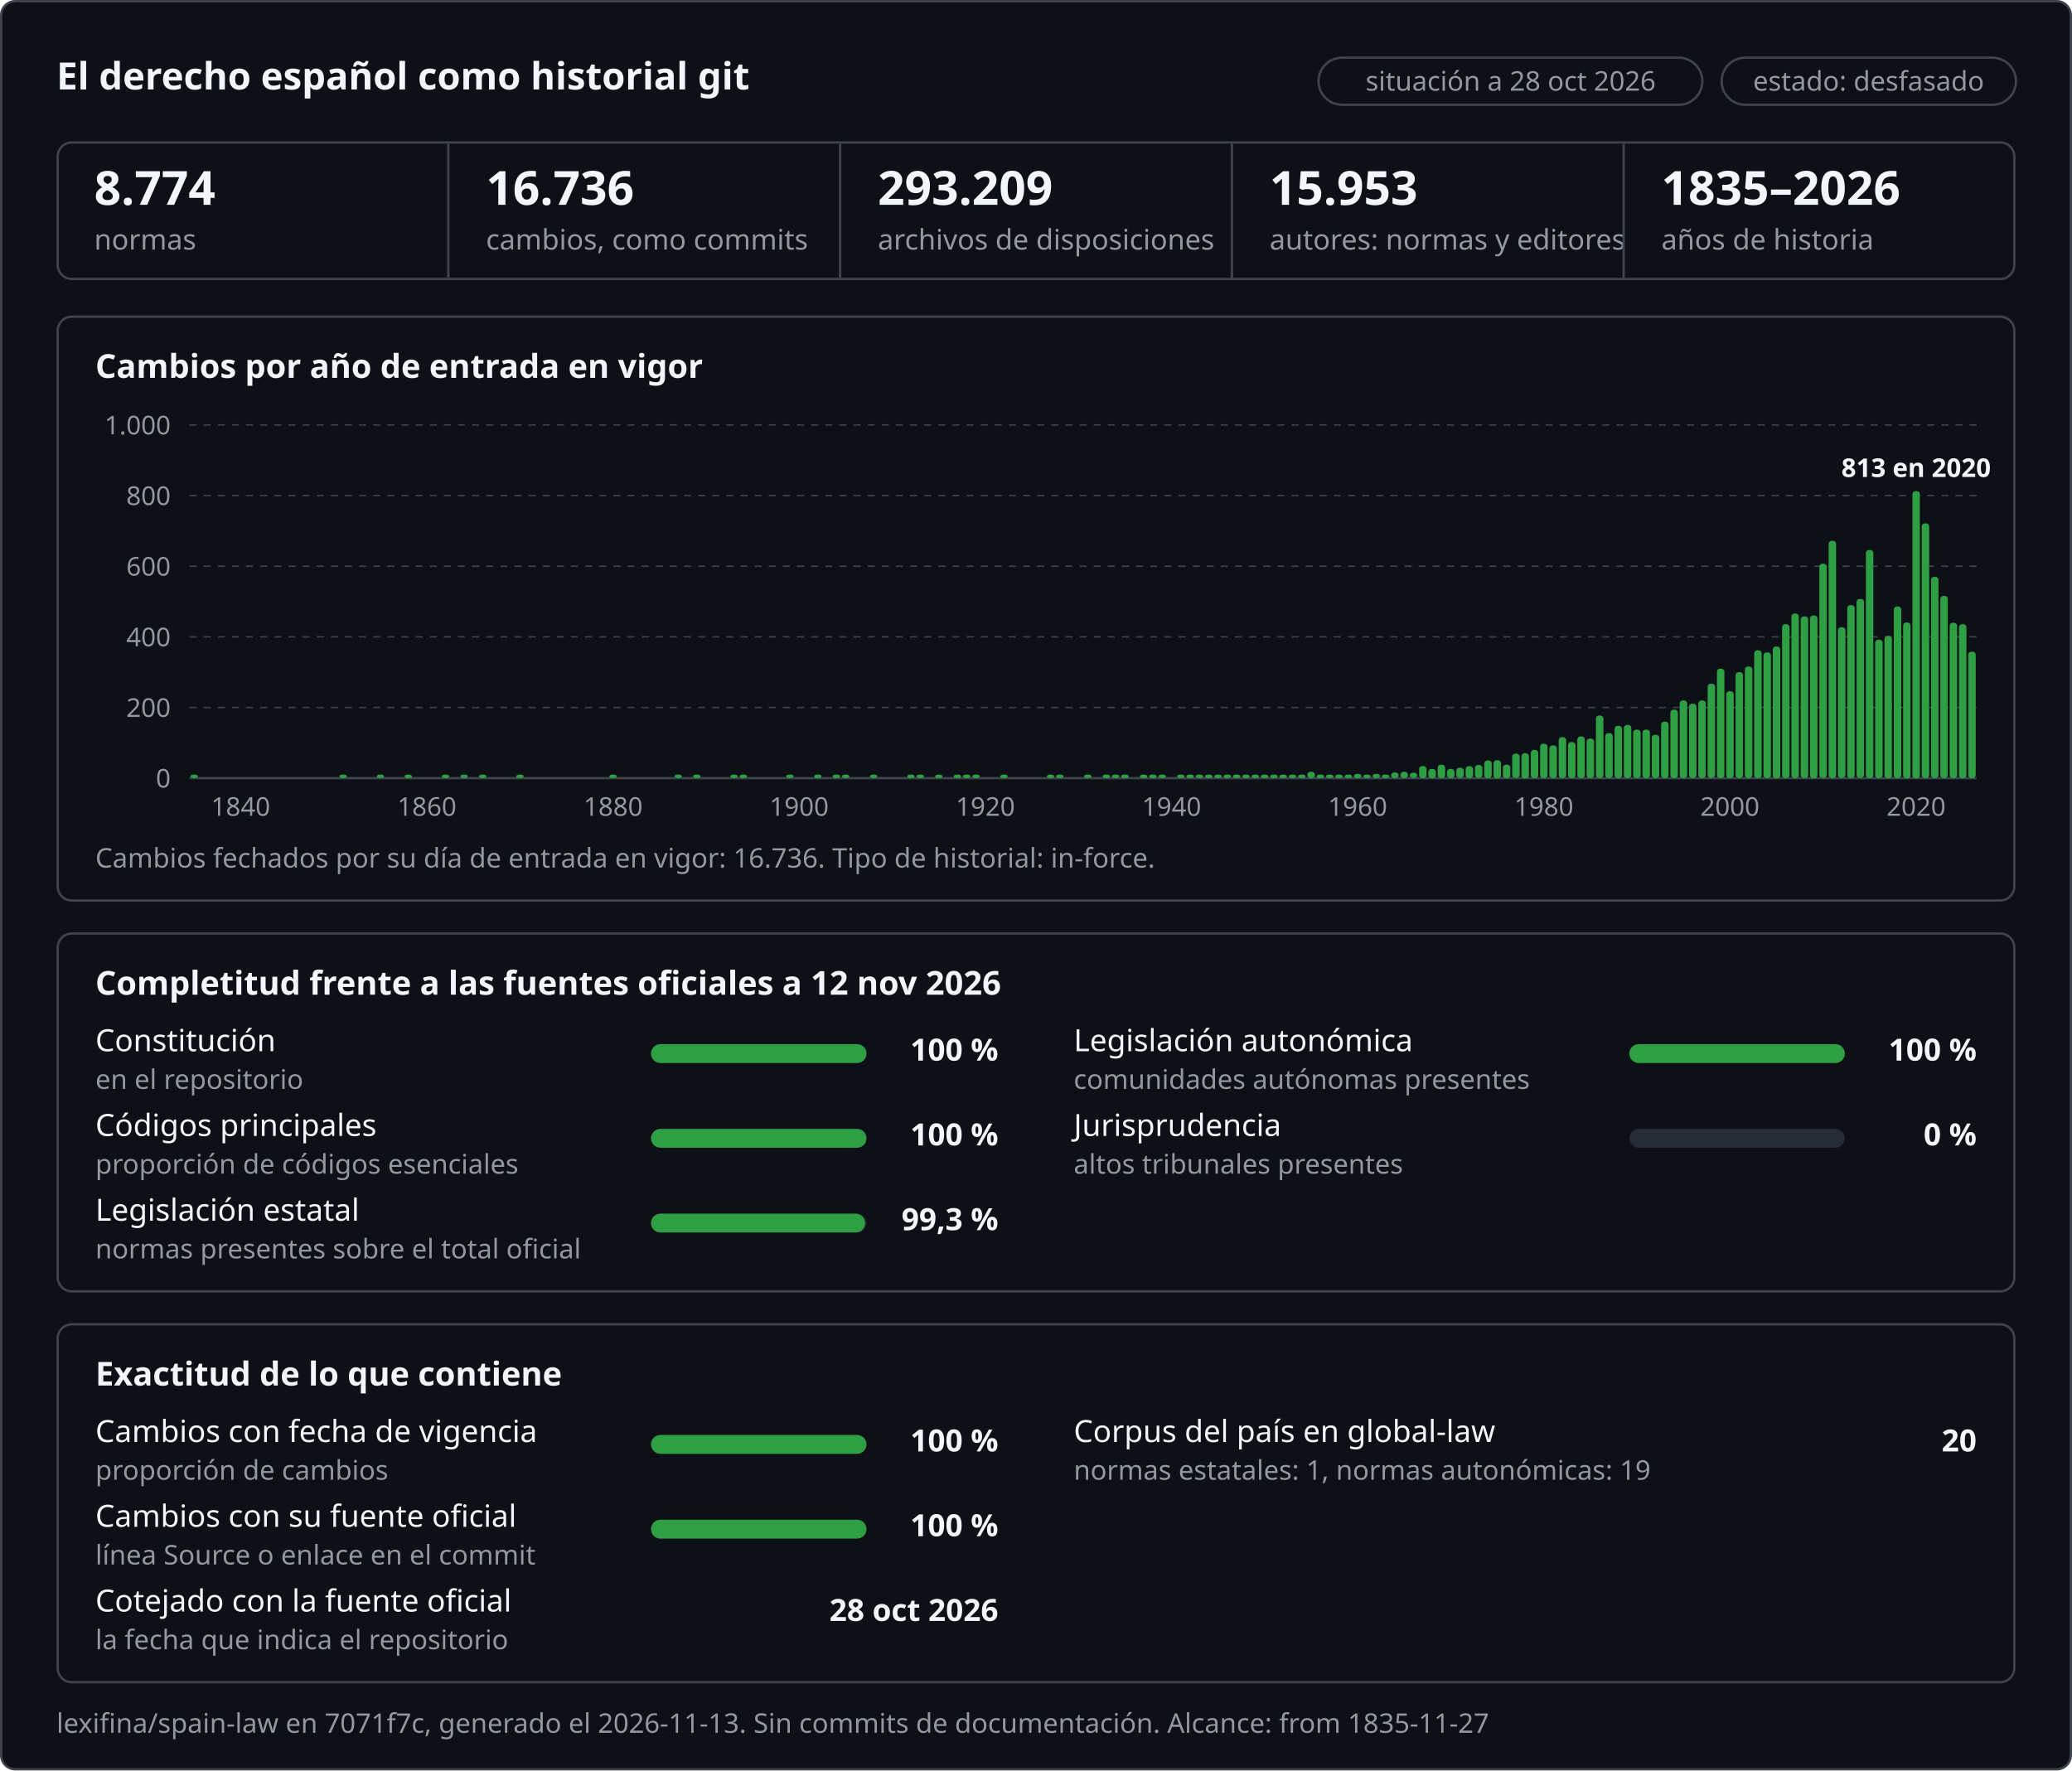
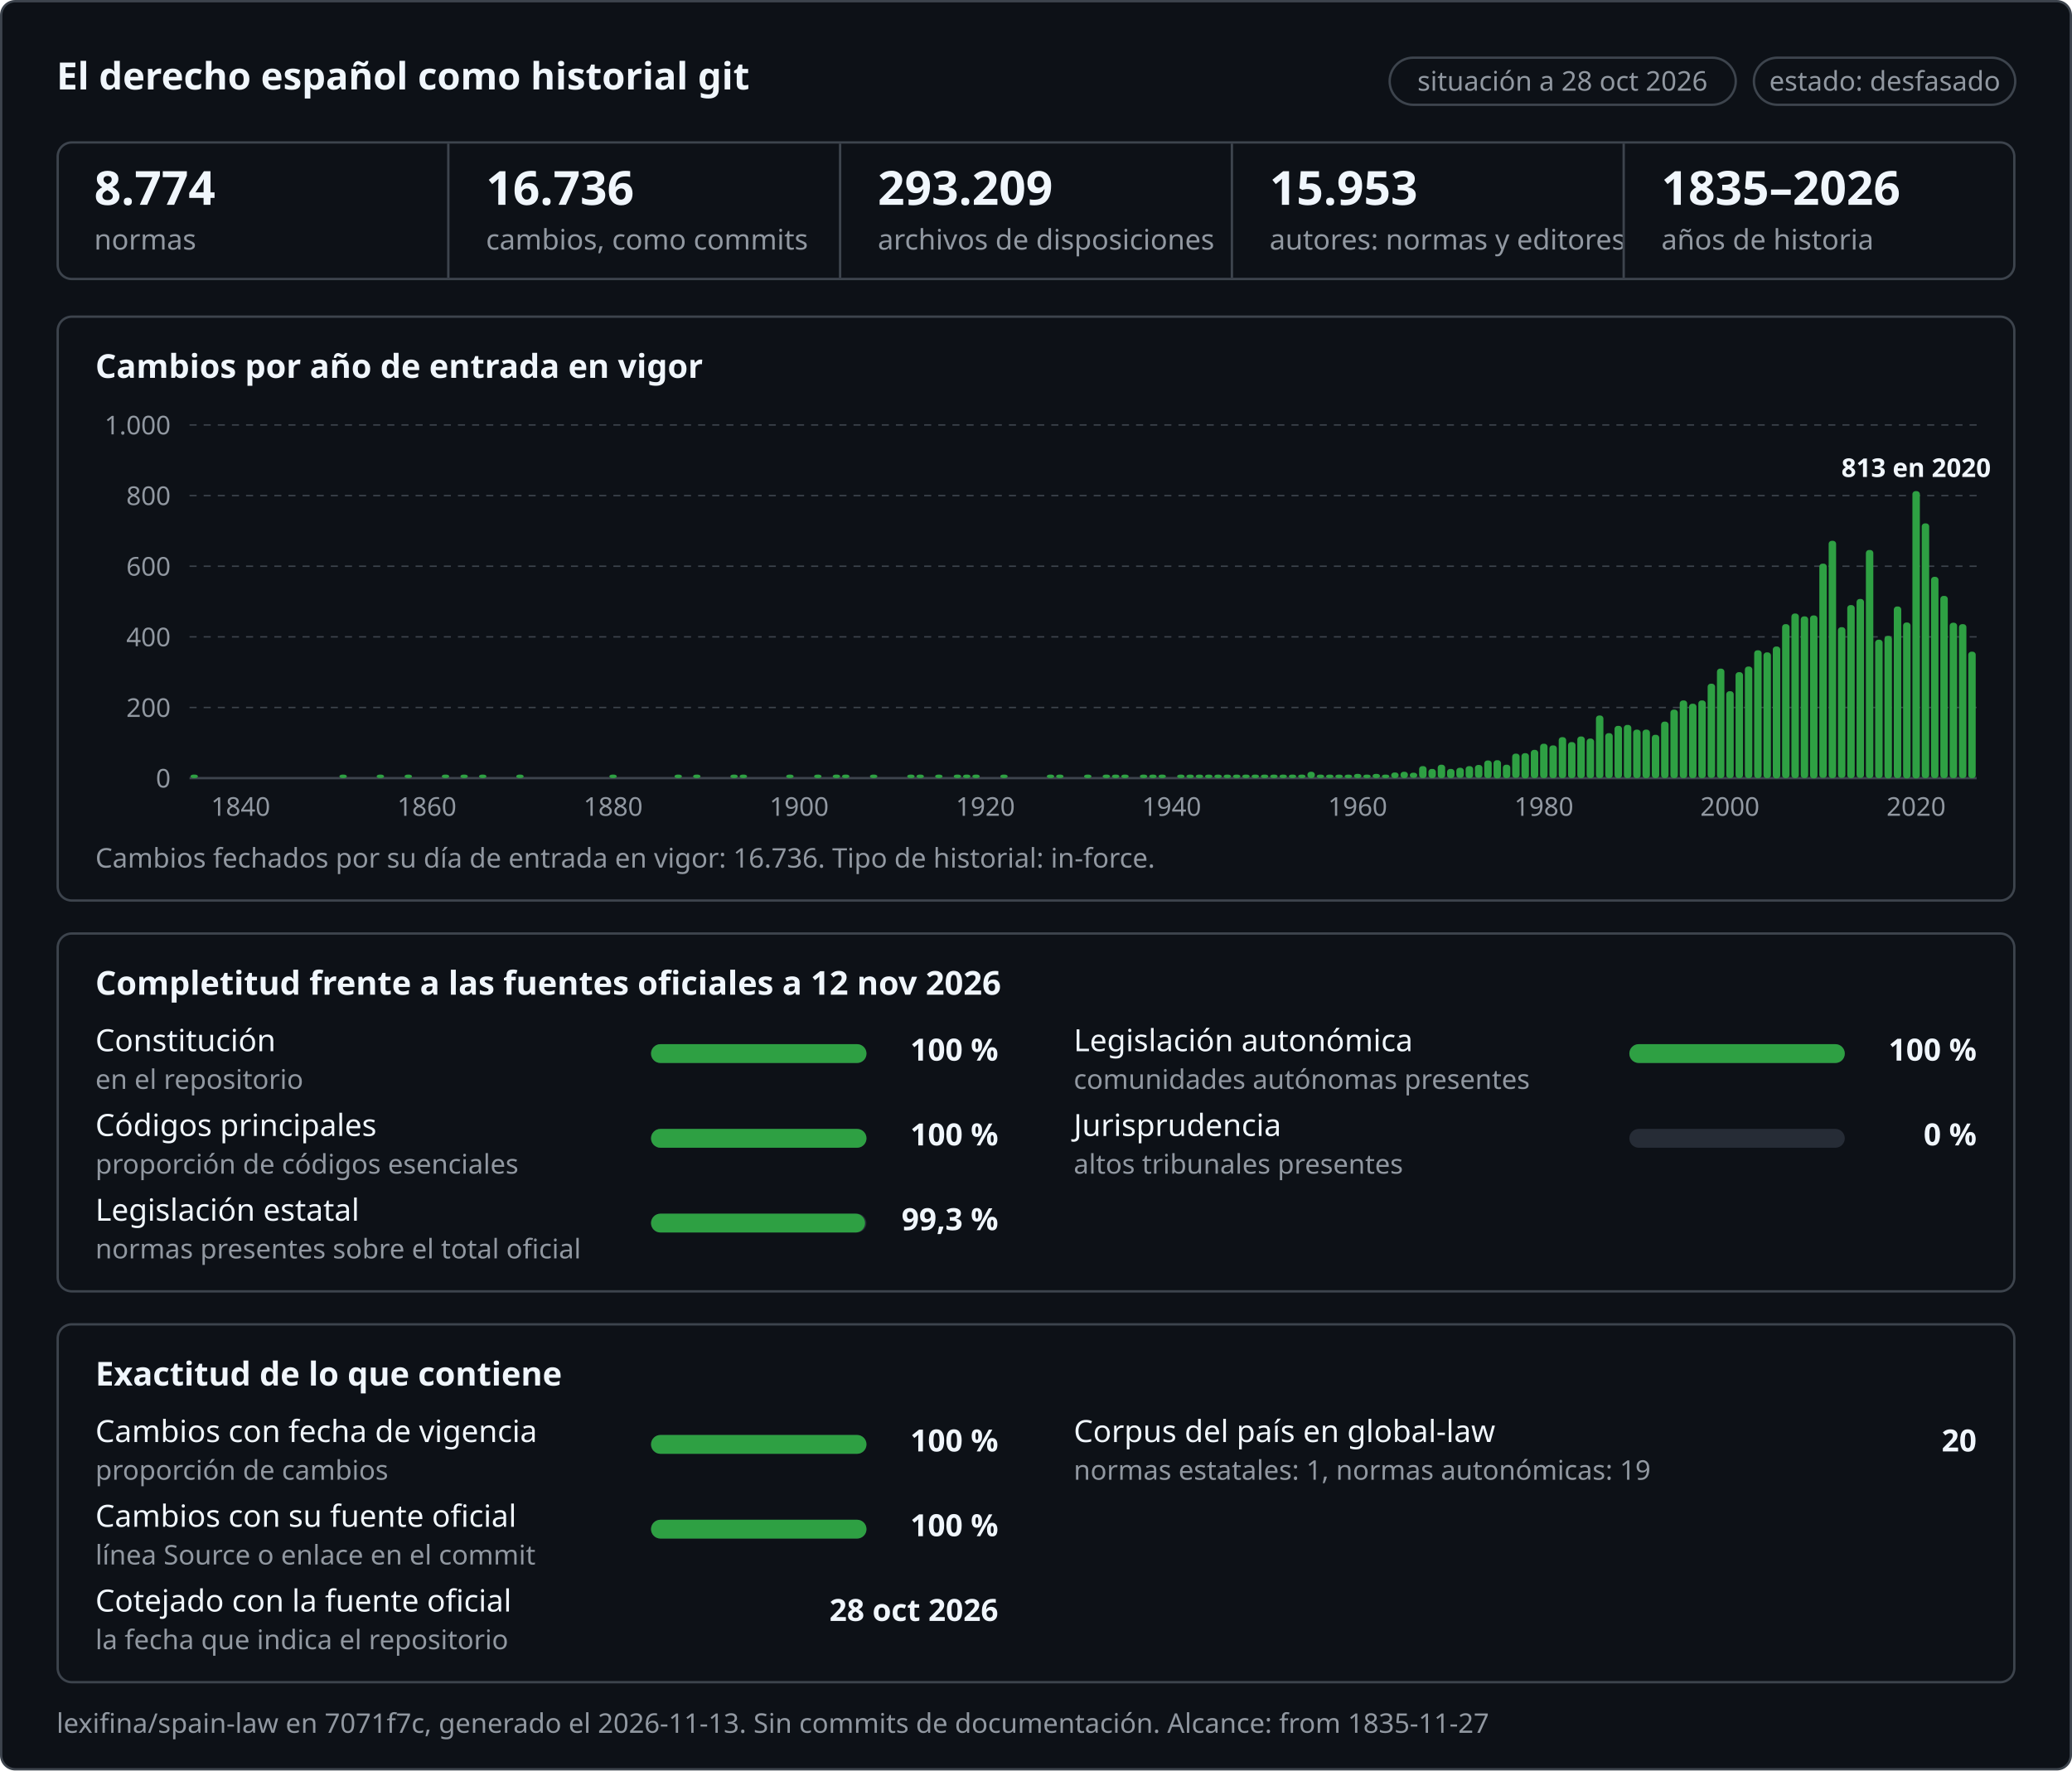
<svg xmlns="http://www.w3.org/2000/svg" width="880" height="752" viewBox="0 0 880 752" font-family="-apple-system,BlinkMacSystemFont,Segoe UI,Noto Sans,Helvetica,Arial,sans-serif">
  <rect x="0.5" y="0.5" width="879" height="751" rx="6" fill="#0d1117" stroke="#3d444d" />
  <text x="24" y="38" font-size="16" font-weight="600" fill="#f0f6fc">El derecho español como historial git</text>
-   <rect x="560.0" y="24.5" width="163" height="20" rx="10" fill="none" stroke="#3d444d" />
-   <text x="641.6" y="38.5" font-size="11.5" font-weight="500" text-anchor="middle" fill="#9198a1">situación a 28 oct 2026</text>
-   <rect x="731.2" y="24.5" width="125" height="20" rx="10" fill="none" stroke="#3d444d" />
-   <text x="793.6" y="38.5" font-size="11.5" font-weight="500" text-anchor="middle" fill="#9198a1">estado: desfasado</text>
+   <rect x="590.2" y="24.5" width="147" height="20" rx="10" fill="none" stroke="#3d444d" />
+   <text x="663.6" y="38.5" font-size="11.5" font-weight="500" text-anchor="middle" fill="#9198a1">situación a 28 oct 2026</text>
+   <rect x="744.9" y="24.5" width="111" height="20" rx="10" fill="none" stroke="#3d444d" />
+   <text x="800.5" y="38.5" font-size="11.5" font-weight="500" text-anchor="middle" fill="#9198a1">estado: desfasado</text>
  <rect x="24.5" y="60.5" width="831" height="58" rx="6" fill="#0d1117" stroke="#3d444d" />
  <text x="40.0" y="87" font-size="20" font-weight="600" fill="#f0f6fc">8.774</text>
  <text x="40.0" y="106" font-size="12" fill="#9198a1">normas</text>
  <line x1="190.4" y1="61" x2="190.4" y2="118" stroke="#3d444d" />
  <text x="206.4" y="87" font-size="20" font-weight="600" fill="#f0f6fc">16.736</text>
  <text x="206.4" y="106" font-size="12" fill="#9198a1">cambios, como commits</text>
  <line x1="356.8" y1="61" x2="356.8" y2="118" stroke="#3d444d" />
  <text x="372.8" y="87" font-size="20" font-weight="600" fill="#f0f6fc">293.209</text>
  <text x="372.8" y="106" font-size="12" fill="#9198a1">archivos de disposiciones</text>
  <line x1="523.2" y1="61" x2="523.2" y2="118" stroke="#3d444d" />
  <text x="539.2" y="87" font-size="20" font-weight="600" fill="#f0f6fc">15.953</text>
  <text x="539.2" y="106" font-size="12" fill="#9198a1">autores: normas y editores</text>
  <line x1="689.6" y1="61" x2="689.6" y2="118" stroke="#3d444d" />
  <text x="705.6" y="87" font-size="20" font-weight="600" fill="#f0f6fc">1835–2026</text>
  <text x="705.6" y="106" font-size="12" fill="#9198a1">años de historia</text>
  <rect x="24.5" y="134.5" width="831" height="248" rx="6" fill="#0d1117" stroke="#3d444d" />
  <text x="40.5" y="160.5" font-size="14" font-weight="600" fill="#f0f6fc">Cambios por año de entrada en vigor</text>
  <line x1="80.5" y1="330.5" x2="839.5" y2="330.5" stroke="#3d444d" stroke-width="1" />
  <text x="72.5" y="334.5" font-size="11" text-anchor="end" fill="#9198a1">0</text>
  <line x1="80.5" y1="300.5" x2="839.5" y2="300.5" stroke="#3d444d" stroke-width="0.6" stroke-dasharray="3 3" />
  <text x="72.5" y="304.5" font-size="11" text-anchor="end" fill="#9198a1">200</text>
  <line x1="80.5" y1="270.5" x2="839.5" y2="270.5" stroke="#3d444d" stroke-width="0.6" stroke-dasharray="3 3" />
  <text x="72.5" y="274.5" font-size="11" text-anchor="end" fill="#9198a1">400</text>
  <line x1="80.5" y1="240.5" x2="839.5" y2="240.5" stroke="#3d444d" stroke-width="0.6" stroke-dasharray="3 3" />
  <text x="72.5" y="244.5" font-size="11" text-anchor="end" fill="#9198a1">600</text>
  <line x1="80.5" y1="210.5" x2="839.5" y2="210.5" stroke="#3d444d" stroke-width="0.6" stroke-dasharray="3 3" />
  <text x="72.5" y="214.5" font-size="11" text-anchor="end" fill="#9198a1">800</text>
  <line x1="80.5" y1="180.5" x2="839.5" y2="180.5" stroke="#3d444d" stroke-width="0.6" stroke-dasharray="3 3" />
  <text x="72.5" y="184.5" font-size="11" text-anchor="end" fill="#9198a1">1.000</text>
  <rect x="80.90" y="329.0" width="3.16" height="1.5" rx="1.3" fill="#2ea043" />
  <text x="102.2" y="346.5" font-size="11" text-anchor="middle" fill="#9198a1">1840</text>
  <rect x="144.15" y="329.0" width="3.16" height="1.5" rx="1.3" fill="#2ea043" />
  <rect x="159.96" y="329.0" width="3.16" height="1.5" rx="1.3" fill="#2ea043" />
  <rect x="171.82" y="329.0" width="3.16" height="1.5" rx="1.3" fill="#2ea043" />
  <text x="181.3" y="346.5" font-size="11" text-anchor="middle" fill="#9198a1">1860</text>
  <rect x="187.63" y="329.0" width="3.16" height="1.5" rx="1.3" fill="#2ea043" />
  <rect x="195.54" y="329.0" width="3.16" height="1.5" rx="1.3" fill="#2ea043" />
  <rect x="203.44" y="329.0" width="3.16" height="1.5" rx="1.3" fill="#2ea043" />
  <rect x="219.25" y="329.0" width="3.16" height="1.5" rx="1.3" fill="#2ea043" />
  <rect x="258.79" y="329.0" width="3.16" height="1.5" rx="1.3" fill="#2ea043" />
  <text x="260.4" y="346.5" font-size="11" text-anchor="middle" fill="#9198a1">1880</text>
  <rect x="286.46" y="329.0" width="3.16" height="1.5" rx="1.3" fill="#2ea043" />
  <rect x="294.36" y="329.0" width="3.16" height="1.5" rx="1.3" fill="#2ea043" />
  <rect x="310.18" y="329.0" width="3.16" height="1.5" rx="1.3" fill="#2ea043" />
  <rect x="314.13" y="329.0" width="3.16" height="1.5" rx="1.3" fill="#2ea043" />
  <rect x="333.90" y="329.0" width="3.16" height="1.5" rx="1.3" fill="#2ea043" />
  <text x="339.4" y="346.5" font-size="11" text-anchor="middle" fill="#9198a1">1900</text>
  <rect x="345.75" y="329.0" width="3.16" height="1.5" rx="1.3" fill="#2ea043" />
  <rect x="353.66" y="329.0" width="3.16" height="1.5" rx="1.3" fill="#2ea043" />
  <rect x="357.61" y="329.0" width="3.16" height="1.5" rx="1.3" fill="#2ea043" />
  <rect x="369.47" y="329.0" width="3.16" height="1.5" rx="1.3" fill="#2ea043" />
  <rect x="385.29" y="329.0" width="3.16" height="1.5" rx="1.3" fill="#2ea043" />
  <rect x="389.24" y="329.0" width="3.16" height="1.5" rx="1.3" fill="#2ea043" />
  <rect x="397.15" y="329.0" width="3.16" height="1.5" rx="1.3" fill="#2ea043" />
  <rect x="405.05" y="329.0" width="3.16" height="1.5" rx="1.3" fill="#2ea043" />
  <rect x="409.00" y="329.0" width="3.16" height="1.5" rx="1.3" fill="#2ea043" />
  <rect x="412.96" y="329.0" width="3.16" height="1.5" rx="1.3" fill="#2ea043" />
  <text x="418.5" y="346.5" font-size="11" text-anchor="middle" fill="#9198a1">1920</text>
  <rect x="424.82" y="329.0" width="3.16" height="1.5" rx="1.3" fill="#2ea043" />
  <rect x="444.58" y="329.0" width="3.16" height="1.5" rx="1.3" fill="#2ea043" />
  <rect x="448.54" y="329.0" width="3.16" height="1.5" rx="1.3" fill="#2ea043" />
  <rect x="460.40" y="329.0" width="3.16" height="1.5" rx="1.3" fill="#2ea043" />
  <rect x="468.30" y="329.0" width="3.16" height="1.5" rx="1.3" fill="#2ea043" />
  <rect x="472.25" y="329.0" width="3.16" height="1.5" rx="1.3" fill="#2ea043" />
  <rect x="476.21" y="329.0" width="3.16" height="1.5" rx="1.3" fill="#2ea043" />
  <rect x="484.11" y="329.0" width="3.16" height="1.5" rx="1.3" fill="#2ea043" />
  <rect x="488.07" y="329.0" width="3.16" height="1.5" rx="1.3" fill="#2ea043" />
  <rect x="492.02" y="329.0" width="3.16" height="1.5" rx="1.3" fill="#2ea043" />
  <text x="497.6" y="346.5" font-size="11" text-anchor="middle" fill="#9198a1">1940</text>
  <rect x="499.93" y="329.0" width="3.16" height="1.5" rx="1.3" fill="#2ea043" />
  <rect x="503.88" y="329.0" width="3.16" height="1.5" rx="1.3" fill="#2ea043" />
  <rect x="507.83" y="329.0" width="3.16" height="1.5" rx="1.3" fill="#2ea043" />
  <rect x="511.79" y="329.0" width="3.16" height="1.5" rx="1.3" fill="#2ea043" />
  <rect x="515.74" y="329.0" width="3.16" height="1.5" rx="1.3" fill="#2ea043" />
  <rect x="519.69" y="329.0" width="3.16" height="1.5" rx="1.3" fill="#2ea043" />
  <rect x="523.65" y="329.0" width="3.16" height="1.5" rx="1.3" fill="#2ea043" />
  <rect x="527.60" y="329.0" width="3.16" height="1.5" rx="1.3" fill="#2ea043" />
  <rect x="531.55" y="329.0" width="3.16" height="1.5" rx="1.3" fill="#2ea043" />
  <rect x="535.50" y="329.0" width="3.16" height="1.5" rx="1.3" fill="#2ea043" />
  <rect x="539.46" y="329.0" width="3.16" height="1.5" rx="1.3" fill="#2ea043" />
  <rect x="543.41" y="329.0" width="3.16" height="1.5" rx="1.3" fill="#2ea043" />
  <rect x="547.36" y="329.0" width="3.16" height="1.5" rx="1.3" fill="#2ea043" />
  <rect x="551.32" y="329.0" width="3.16" height="1.5" rx="1.3" fill="#2ea043" />
  <rect x="555.27" y="327.8" width="3.16" height="2.7" rx="1.3" fill="#2ea043" />
  <rect x="559.22" y="329.0" width="3.16" height="1.5" rx="1.3" fill="#2ea043" />
  <rect x="563.18" y="329.0" width="3.16" height="1.5" rx="1.3" fill="#2ea043" />
  <rect x="567.13" y="329.0" width="3.16" height="1.5" rx="1.3" fill="#2ea043" />
  <rect x="571.08" y="329.0" width="3.16" height="1.5" rx="1.3" fill="#2ea043" />
  <rect x="575.04" y="328.7" width="3.16" height="1.8" rx="1.3" fill="#2ea043" />
  <text x="576.6" y="346.5" font-size="11" text-anchor="middle" fill="#9198a1">1960</text>
  <rect x="578.99" y="329.0" width="3.16" height="1.5" rx="1.3" fill="#2ea043" />
  <rect x="582.94" y="328.7" width="3.16" height="1.8" rx="1.3" fill="#2ea043" />
  <rect x="586.90" y="329.0" width="3.16" height="1.5" rx="1.3" fill="#2ea043" />
  <rect x="590.85" y="328.1" width="3.16" height="2.4" rx="1.3" fill="#2ea043" />
  <rect x="594.80" y="327.8" width="3.16" height="2.7" rx="1.3" fill="#2ea043" />
  <rect x="598.75" y="328.2" width="3.16" height="2.2" rx="1.3" fill="#2ea043" />
  <rect x="602.71" y="325.4" width="3.16" height="5.1" rx="1.3" fill="#2ea043" />
  <rect x="606.66" y="326.6" width="3.16" height="3.9" rx="1.3" fill="#2ea043" />
  <rect x="610.61" y="324.8" width="3.16" height="5.7" rx="1.3" fill="#2ea043" />
  <rect x="614.57" y="326.6" width="3.16" height="3.9" rx="1.3" fill="#2ea043" />
  <rect x="618.52" y="326.1" width="3.16" height="4.3" rx="1.3" fill="#2ea043" />
  <rect x="622.47" y="325.4" width="3.16" height="5.1" rx="1.3" fill="#2ea043" />
  <rect x="626.43" y="324.9" width="3.16" height="5.5" rx="1.3" fill="#2ea043" />
  <rect x="630.38" y="323.0" width="3.16" height="7.5" rx="1.3" fill="#2ea043" />
  <rect x="634.33" y="322.9" width="3.16" height="7.7" rx="1.3" fill="#2ea043" />
  <rect x="638.29" y="324.8" width="3.16" height="5.7" rx="1.3" fill="#2ea043" />
  <rect x="642.24" y="320.1" width="3.16" height="10.3" rx="1.3" fill="#2ea043" />
  <rect x="646.19" y="319.9" width="3.16" height="10.7" rx="1.3" fill="#2ea043" />
  <rect x="650.15" y="318.5" width="3.16" height="12.0" rx="1.3" fill="#2ea043" />
  <rect x="654.10" y="315.9" width="3.16" height="14.6" rx="1.3" fill="#2ea043" />
  <text x="655.7" y="346.5" font-size="11" text-anchor="middle" fill="#9198a1">1980</text>
  <rect x="658.05" y="316.6" width="3.16" height="13.9" rx="1.3" fill="#2ea043" />
  <rect x="662.00" y="313.1" width="3.16" height="17.4" rx="1.3" fill="#2ea043" />
  <rect x="665.96" y="315.2" width="3.16" height="15.3" rx="1.3" fill="#2ea043" />
  <rect x="669.91" y="312.8" width="3.16" height="17.7" rx="1.3" fill="#2ea043" />
  <rect x="673.86" y="313.7" width="3.16" height="16.8" rx="1.3" fill="#2ea043" />
  <rect x="677.82" y="303.9" width="3.16" height="26.6" rx="1.3" fill="#2ea043" />
  <rect x="681.77" y="311.4" width="3.16" height="19.1" rx="1.3" fill="#2ea043" />
  <rect x="685.72" y="308.3" width="3.16" height="22.2" rx="1.3" fill="#2ea043" />
  <rect x="689.68" y="307.9" width="3.16" height="22.6" rx="1.3" fill="#2ea043" />
  <rect x="693.63" y="309.9" width="3.16" height="20.6" rx="1.3" fill="#2ea043" />
  <rect x="697.58" y="309.9" width="3.16" height="20.6" rx="1.3" fill="#2ea043" />
  <rect x="701.54" y="312.1" width="3.16" height="18.4" rx="1.3" fill="#2ea043" />
  <rect x="705.49" y="306.5" width="3.16" height="24.0" rx="1.3" fill="#2ea043" />
  <rect x="709.44" y="301.4" width="3.16" height="29.1" rx="1.3" fill="#2ea043" />
  <rect x="713.40" y="297.5" width="3.16" height="33.0" rx="1.3" fill="#2ea043" />
  <rect x="717.35" y="298.9" width="3.16" height="31.6" rx="1.3" fill="#2ea043" />
  <rect x="721.30" y="297.5" width="3.16" height="33.0" rx="1.3" fill="#2ea043" />
  <rect x="725.25" y="290.4" width="3.16" height="40.0" rx="1.3" fill="#2ea043" />
  <rect x="729.21" y="284.0" width="3.16" height="46.5" rx="1.3" fill="#2ea043" />
  <rect x="733.16" y="293.6" width="3.16" height="36.9" rx="1.3" fill="#2ea043" />
  <text x="734.7" y="346.5" font-size="11" text-anchor="middle" fill="#9198a1">2000</text>
  <rect x="737.11" y="285.5" width="3.16" height="45.0" rx="1.3" fill="#2ea043" />
  <rect x="741.07" y="283.1" width="3.16" height="47.4" rx="1.3" fill="#2ea043" />
  <rect x="745.02" y="276.2" width="3.16" height="54.3" rx="1.3" fill="#2ea043" />
  <rect x="748.97" y="277.1" width="3.16" height="53.4" rx="1.3" fill="#2ea043" />
  <rect x="752.93" y="274.6" width="3.16" height="56.0" rx="1.3" fill="#2ea043" />
  <rect x="756.88" y="265.1" width="3.16" height="65.4" rx="1.3" fill="#2ea043" />
  <rect x="760.83" y="260.6" width="3.16" height="69.9" rx="1.3" fill="#2ea043" />
  <rect x="764.79" y="261.8" width="3.16" height="68.7" rx="1.3" fill="#2ea043" />
  <rect x="768.74" y="261.4" width="3.16" height="69.2" rx="1.3" fill="#2ea043" />
  <rect x="772.69" y="239.4" width="3.16" height="91.0" rx="1.3" fill="#2ea043" />
  <rect x="776.65" y="229.7" width="3.16" height="100.8" rx="1.3" fill="#2ea043" />
  <rect x="780.60" y="266.4" width="3.16" height="64.0" rx="1.3" fill="#2ea043" />
  <rect x="784.55" y="257.0" width="3.16" height="73.5" rx="1.3" fill="#2ea043" />
  <rect x="788.50" y="254.4" width="3.16" height="76.0" rx="1.3" fill="#2ea043" />
  <rect x="792.46" y="233.6" width="3.16" height="96.9" rx="1.3" fill="#2ea043" />
  <rect x="796.41" y="271.7" width="3.16" height="58.8" rx="1.3" fill="#2ea043" />
  <rect x="800.36" y="270.1" width="3.16" height="60.5" rx="1.3" fill="#2ea043" />
  <rect x="804.32" y="257.6" width="3.16" height="72.9" rx="1.3" fill="#2ea043" />
  <rect x="808.27" y="264.4" width="3.16" height="66.2" rx="1.3" fill="#2ea043" />
  <rect x="812.22" y="208.6" width="3.16" height="122.0" rx="1.3" fill="#2ea043" />
  <text x="813.8" y="346.5" font-size="11" text-anchor="middle" fill="#9198a1">2020</text>
  <text x="813.8" y="202.6" font-size="11" font-weight="600" text-anchor="middle" fill="#f0f6fc">813 en 2020</text>
  <rect x="816.18" y="222.3" width="3.16" height="108.2" rx="1.3" fill="#2ea043" />
  <rect x="820.13" y="245.0" width="3.16" height="85.5" rx="1.3" fill="#2ea043" />
  <rect x="824.08" y="253.1" width="3.16" height="77.4" rx="1.3" fill="#2ea043" />
  <rect x="828.04" y="264.5" width="3.16" height="66.0" rx="1.3" fill="#2ea043" />
  <rect x="831.99" y="265.1" width="3.16" height="65.4" rx="1.3" fill="#2ea043" />
  <rect x="835.94" y="276.8" width="3.16" height="53.7" rx="1.3" fill="#2ea043" />
  <text x="40.5" y="368.5" font-size="11.5" fill="#9198a1">Cambios fechados por su día de entrada en vigor: 16.736. Tipo de historial: in-force.</text>
  <rect x="24.5" y="396.5" width="831" height="152" rx="6" fill="#0d1117" stroke="#3d444d" />
  <text x="40.5" y="422.5" font-size="14" font-weight="600" fill="#f0f6fc">Completitud frente a las fuentes oficiales a 12 nov 2026</text>
  <text x="40.5" y="446.5" font-size="13" fill="#f0f6fc">Constitución</text>
  <text x="40.5" y="462.5" font-size="11.5" fill="#9198a1">en el repositorio</text>
  <g>
    <rect x="276.5" y="443.5" width="91.5" height="8" rx="4" fill="#262c36" />
    <rect x="276.5" y="443.5" width="91.5" height="8" rx="4" fill="#2ea043" />
  </g>
  <text x="424.0" y="450.5" font-size="13" font-weight="600" text-anchor="end" fill="#f0f6fc">100 %</text>
  <text x="40.5" y="482.5" font-size="13" fill="#f0f6fc">Códigos principales</text>
  <text x="40.5" y="498.5" font-size="11.5" fill="#9198a1">proporción de códigos esenciales</text>
  <g>
    <rect x="276.5" y="479.5" width="91.5" height="8" rx="4" fill="#262c36" />
    <rect x="276.5" y="479.5" width="91.5" height="8" rx="4" fill="#2ea043" />
  </g>
  <text x="424.0" y="486.5" font-size="13" font-weight="600" text-anchor="end" fill="#f0f6fc">100 %</text>
  <text x="40.5" y="518.5" font-size="13" fill="#f0f6fc">Legislación estatal</text>
  <text x="40.5" y="534.5" font-size="11.5" fill="#9198a1">normas presentes sobre el total oficial</text>
  <g>
    <rect x="276.5" y="515.5" width="91.5" height="8" rx="4" fill="#262c36" />
    <rect x="276.5" y="515.5" width="90.9" height="8" rx="4" fill="#2ea043" />
  </g>
  <text x="424.0" y="522.5" font-size="13" font-weight="600" text-anchor="end" fill="#f0f6fc">99,3 %</text>
  <text x="456.0" y="446.5" font-size="13" fill="#f0f6fc">Legislación autonómica</text>
  <text x="456.0" y="462.5" font-size="11.5" fill="#9198a1">comunidades autónomas presentes</text>
  <g>
    <rect x="692.0" y="443.5" width="91.5" height="8" rx="4" fill="#262c36" />
    <rect x="692.0" y="443.5" width="91.5" height="8" rx="4" fill="#2ea043" />
  </g>
  <text x="839.5" y="450.5" font-size="13" font-weight="600" text-anchor="end" fill="#f0f6fc">100 %</text>
  <text x="456.0" y="482.5" font-size="13" fill="#f0f6fc">Jurisprudencia</text>
  <text x="456.0" y="498.5" font-size="11.5" fill="#9198a1">altos tribunales presentes</text>
  <g>
    <rect x="692.0" y="479.5" width="91.5" height="8" rx="4" fill="#262c36" />
  </g>
  <text x="839.5" y="486.5" font-size="13" font-weight="600" text-anchor="end" fill="#f0f6fc">0 %</text>
  <rect x="24.5" y="562.5" width="831" height="152" rx="6" fill="#0d1117" stroke="#3d444d" />
  <text x="40.5" y="588.5" font-size="14" font-weight="600" fill="#f0f6fc">Exactitud de lo que contiene</text>
  <text x="40.5" y="612.5" font-size="13" fill="#f0f6fc">Cambios con fecha de vigencia</text>
  <text x="40.5" y="628.5" font-size="11.5" fill="#9198a1">proporción de cambios</text>
  <g>
    <rect x="276.5" y="609.5" width="91.5" height="8" rx="4" fill="#262c36" />
    <rect x="276.5" y="609.5" width="91.5" height="8" rx="4" fill="#2ea043" />
  </g>
  <text x="424.0" y="616.5" font-size="13" font-weight="600" text-anchor="end" fill="#f0f6fc">100 %</text>
  <text x="40.5" y="648.5" font-size="13" fill="#f0f6fc">Cambios con su fuente oficial</text>
  <text x="40.5" y="664.5" font-size="11.5" fill="#9198a1">línea Source o enlace en el commit</text>
  <g>
    <rect x="276.5" y="645.5" width="91.5" height="8" rx="4" fill="#262c36" />
    <rect x="276.5" y="645.5" width="91.5" height="8" rx="4" fill="#2ea043" />
  </g>
  <text x="424.0" y="652.5" font-size="13" font-weight="600" text-anchor="end" fill="#f0f6fc">100 %</text>
  <text x="40.5" y="684.5" font-size="13" fill="#f0f6fc">Cotejado con la fuente oficial</text>
  <text x="40.5" y="700.5" font-size="11.5" fill="#9198a1">la fecha que indica el repositorio</text>
  <text x="424.0" y="688.5" font-size="13" font-weight="600" text-anchor="end" fill="#f0f6fc">28 oct 2026</text>
  <text x="456.0" y="612.5" font-size="13" fill="#f0f6fc">Corpus del país en global-law</text>
  <text x="456.0" y="628.5" font-size="11.5" fill="#9198a1">normas estatales: 1, normas autonómicas: 19</text>
  <text x="839.5" y="616.5" font-size="13" font-weight="600" text-anchor="end" fill="#f0f6fc">20</text>
  <text x="24" y="736" font-size="11.5" fill="#9198a1">lexifina/spain-law en 7071f7c, generado el 2026-11-13. Sin commits de documentación. Alcance: from 1835-11-27</text>
</svg>
